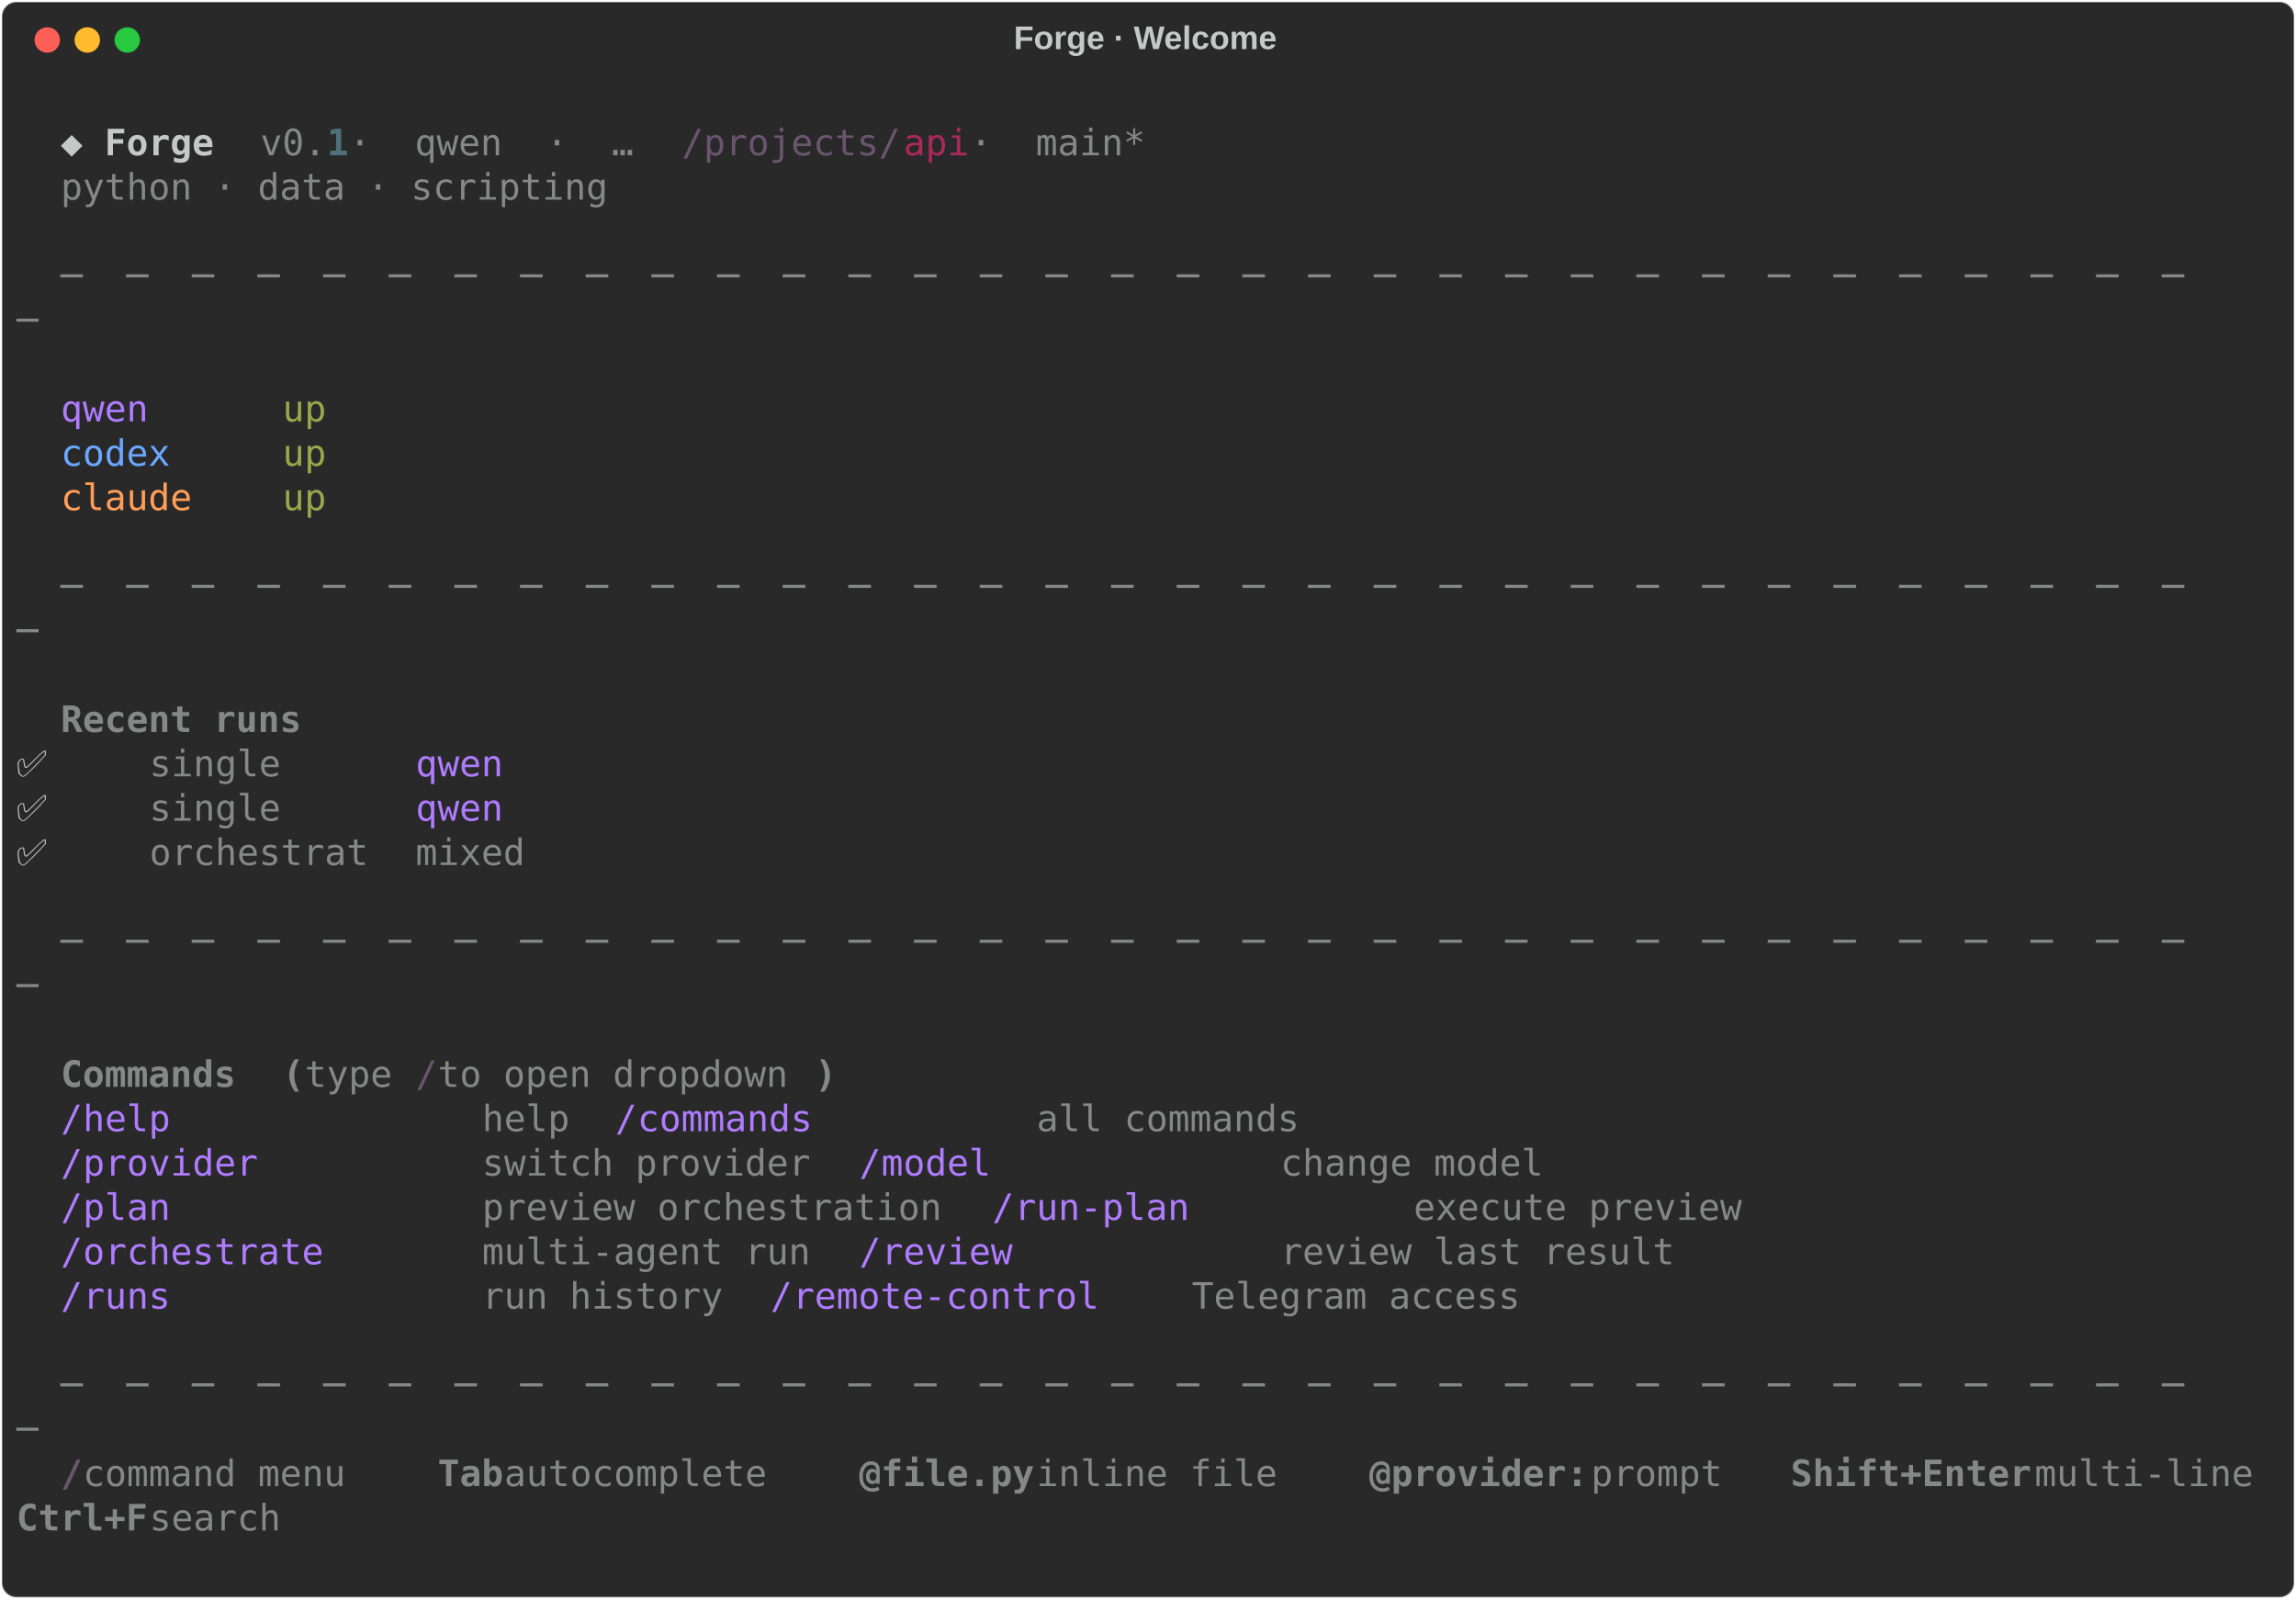
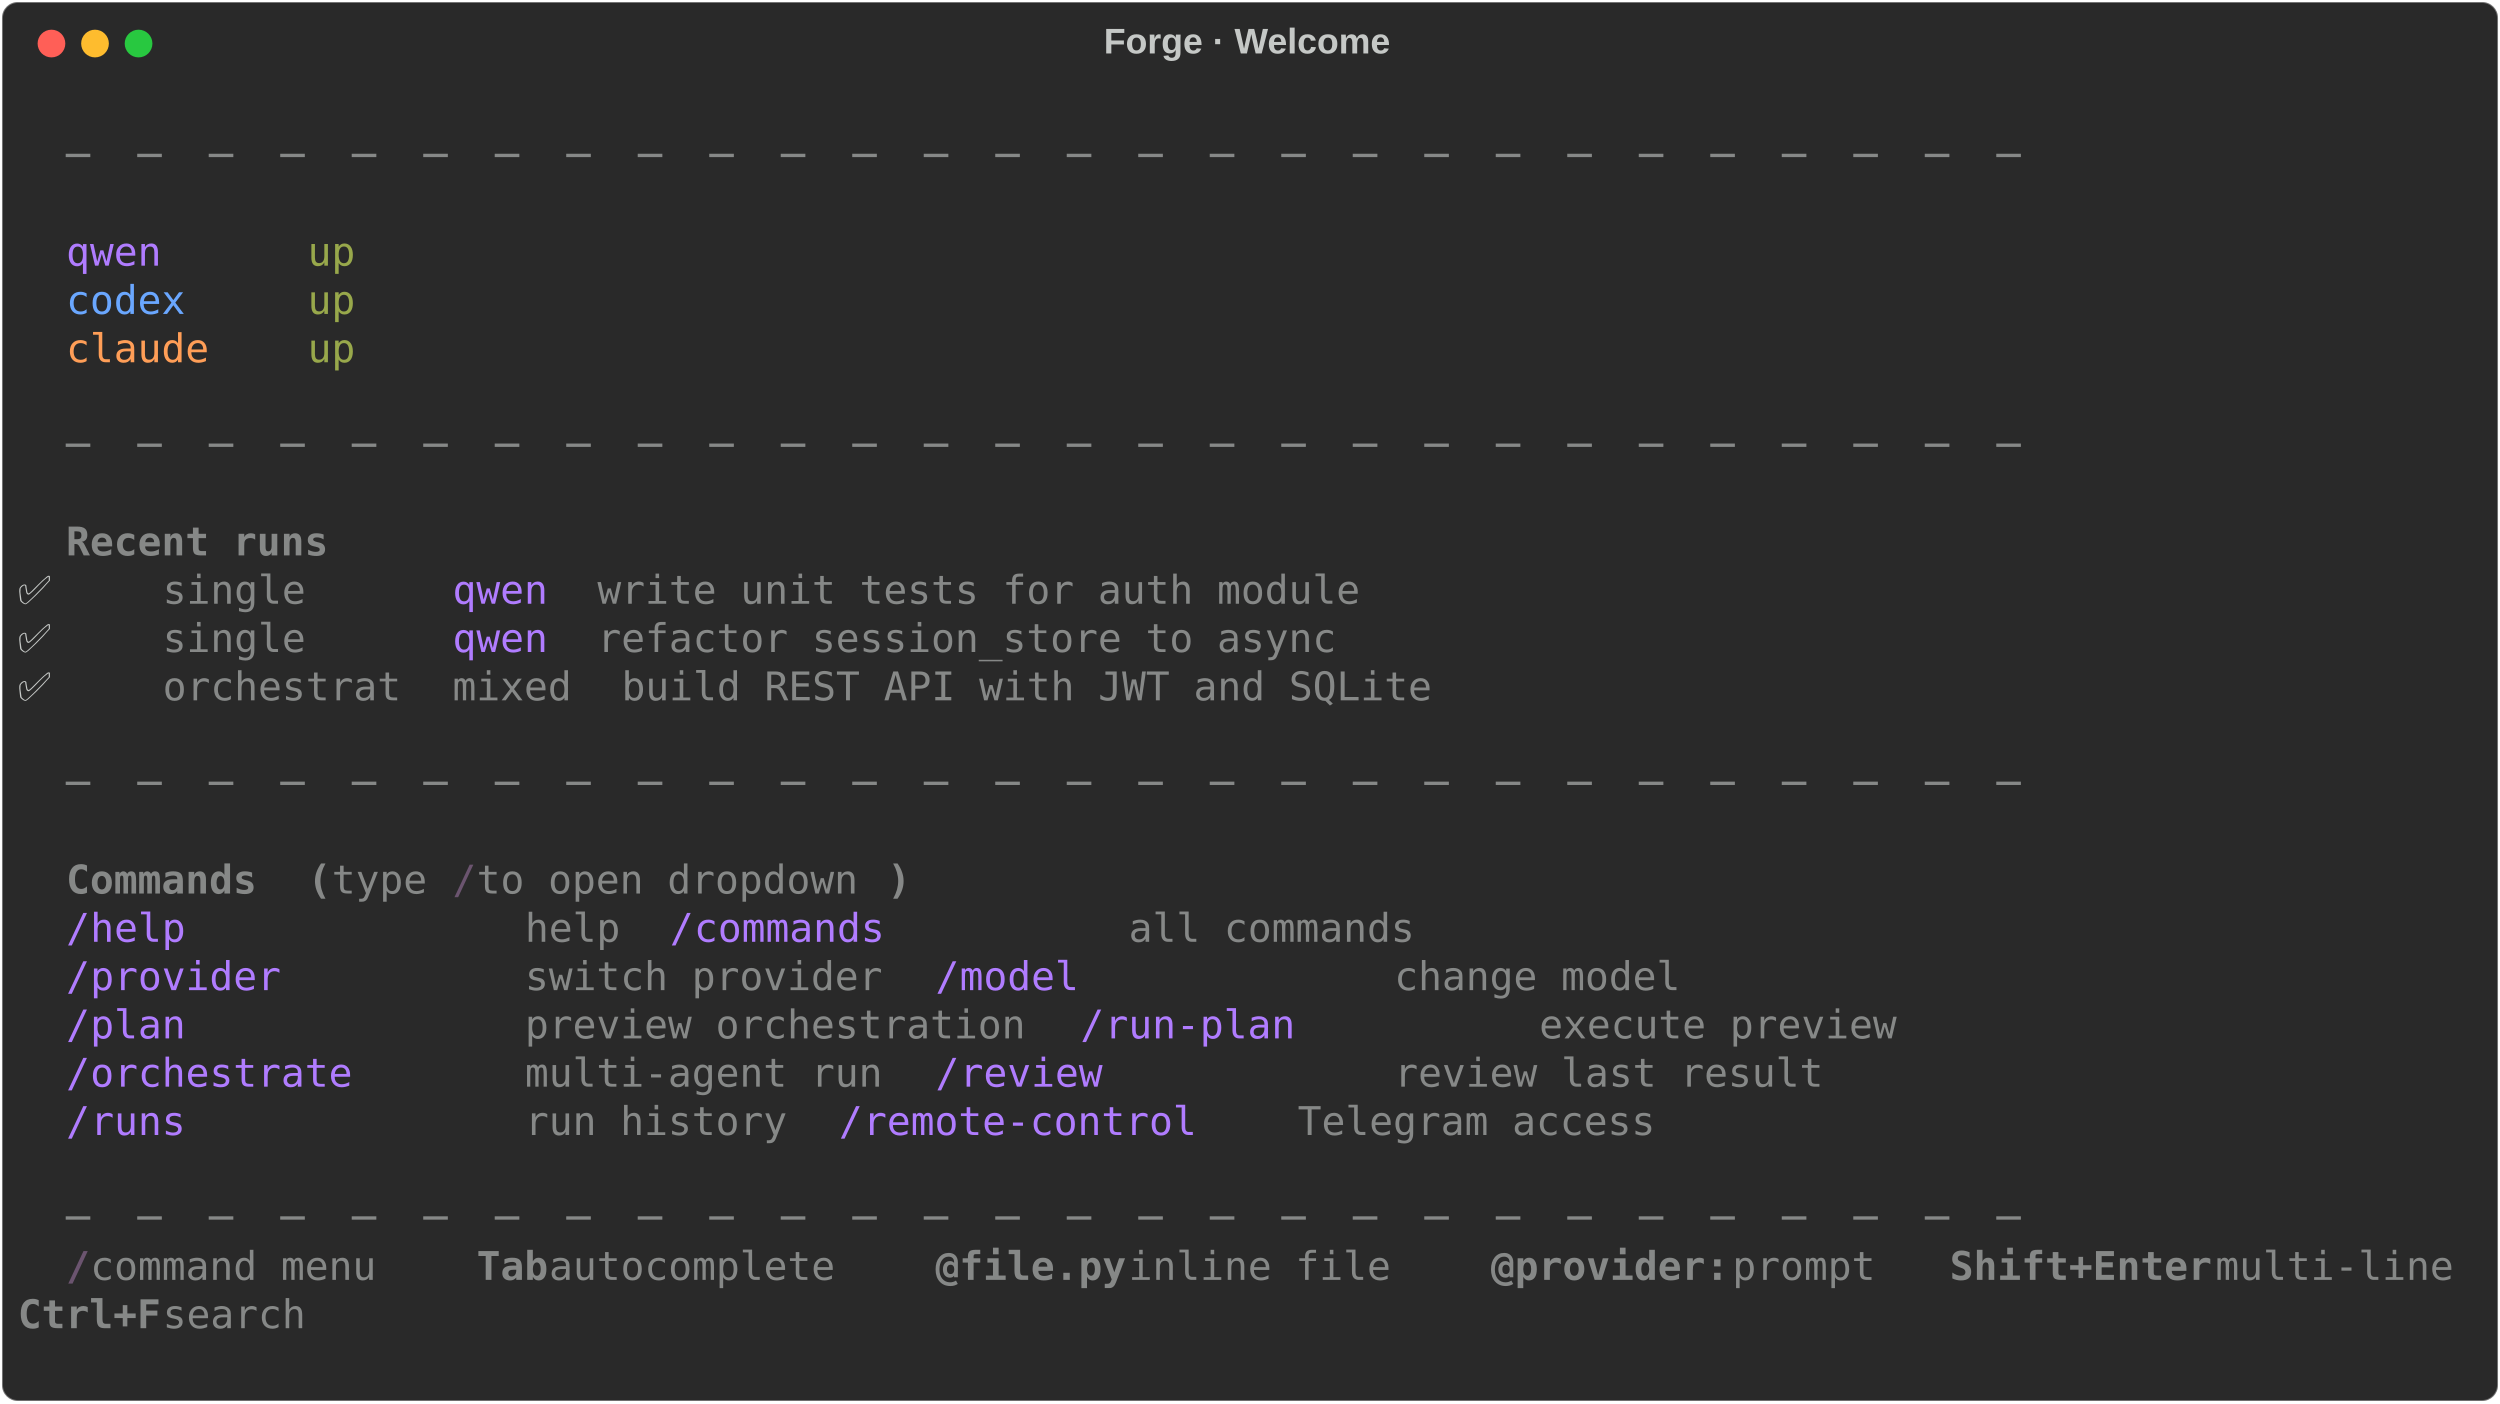
- <svg xmlns="http://www.w3.org/2000/svg" class="rich-terminal" viewBox="0 0 1263 879.6">
+ <svg xmlns="http://www.w3.org/2000/svg" class="rich-terminal" viewBox="0 0 1263 708.8">
  <style>

    @font-face {
        font-family: "Fira Code";
        src: local("FiraCode-Regular"),
                url("https://cdnjs.cloudflare.com/ajax/libs/firacode/6.2.0/woff2/FiraCode-Regular.woff2") format("woff2"),
                url("https://cdnjs.cloudflare.com/ajax/libs/firacode/6.2.0/woff/FiraCode-Regular.woff") format("woff");
        font-style: normal;
        font-weight: 400;
    }
    @font-face {
        font-family: "Fira Code";
        src: local("FiraCode-Bold"),
                url("https://cdnjs.cloudflare.com/ajax/libs/firacode/6.2.0/woff2/FiraCode-Bold.woff2") format("woff2"),
                url("https://cdnjs.cloudflare.com/ajax/libs/firacode/6.2.0/woff/FiraCode-Bold.woff") format("woff");
        font-style: bold;
        font-weight: 700;
    }

-     .terminal-2342265531-matrix {
+     .terminal-4102631006-matrix {
        font-family: Fira Code, monospace;
        font-size: 20px;
        line-height: 24.4px;
        font-variant-east-asian: full-width;
    }

-     .terminal-2342265531-title {
+     .terminal-4102631006-title {
        font-size: 18px;
        font-weight: bold;
        font-family: arial;
    }

-     .terminal-2342265531-r1 { fill: #c5c8c6 }
- .terminal-2342265531-r2 { fill: #c5c8c6;font-weight: bold }
- .terminal-2342265531-r3 { fill: #868887 }
- .terminal-2342265531-r4 { fill: #4e707b;font-weight: bold }
- .terminal-2342265531-r5 { fill: #6b546f }
- .terminal-2342265531-r6 { fill: #a92a59 }
- .terminal-2342265531-r7 { fill: #b07cff }
- .terminal-2342265531-r8 { fill: #98a84b }
- .terminal-2342265531-r9 { fill: #6aa7ff }
- .terminal-2342265531-r10 { fill: #ff9e57 }
- .terminal-2342265531-r11 { fill: #868887;font-weight: bold }
- .terminal-2342265531-r12 { fill: #6b546f;font-weight: bold }
+     .terminal-4102631006-r1 { fill: #c5c8c6 }
+ .terminal-4102631006-r2 { fill: #868887 }
+ .terminal-4102631006-r3 { fill: #b07cff }
+ .terminal-4102631006-r4 { fill: #98a84b }
+ .terminal-4102631006-r5 { fill: #6aa7ff }
+ .terminal-4102631006-r6 { fill: #ff9e57 }
+ .terminal-4102631006-r7 { fill: #868887;font-weight: bold }
+ .terminal-4102631006-r8 { fill: #6b546f }
+ .terminal-4102631006-r9 { fill: #6b546f;font-weight: bold }
    </style>
  <defs>
-     <clipPath id="terminal-2342265531-clip-terminal">
-       <rect x="0" y="0" width="1243.4" height="828.6" />
-     </clipPath>
-     <clipPath id="terminal-2342265531-line-0">
+     <clipPath id="terminal-4102631006-clip-terminal">
+       <rect x="0" y="0" width="1243.4" height="657.8" />
+     </clipPath>
+     <clipPath id="terminal-4102631006-line-0">
      <rect x="0" y="1.5" width="1244.4" height="24.65" />
    </clipPath>
-     <clipPath id="terminal-2342265531-line-1">
+     <clipPath id="terminal-4102631006-line-1">
      <rect x="0" y="25.9" width="1244.4" height="24.65" />
    </clipPath>
-     <clipPath id="terminal-2342265531-line-2">
+     <clipPath id="terminal-4102631006-line-2">
      <rect x="0" y="50.3" width="1244.4" height="24.65" />
    </clipPath>
-     <clipPath id="terminal-2342265531-line-3">
+     <clipPath id="terminal-4102631006-line-3">
      <rect x="0" y="74.7" width="1244.4" height="24.65" />
    </clipPath>
-     <clipPath id="terminal-2342265531-line-4">
+     <clipPath id="terminal-4102631006-line-4">
      <rect x="0" y="99.1" width="1244.4" height="24.65" />
    </clipPath>
-     <clipPath id="terminal-2342265531-line-5">
+     <clipPath id="terminal-4102631006-line-5">
      <rect x="0" y="123.5" width="1244.4" height="24.65" />
    </clipPath>
-     <clipPath id="terminal-2342265531-line-6">
+     <clipPath id="terminal-4102631006-line-6">
      <rect x="0" y="147.9" width="1244.4" height="24.65" />
    </clipPath>
-     <clipPath id="terminal-2342265531-line-7">
+     <clipPath id="terminal-4102631006-line-7">
      <rect x="0" y="172.3" width="1244.4" height="24.65" />
    </clipPath>
-     <clipPath id="terminal-2342265531-line-8">
+     <clipPath id="terminal-4102631006-line-8">
      <rect x="0" y="196.7" width="1244.4" height="24.65" />
    </clipPath>
-     <clipPath id="terminal-2342265531-line-9">
+     <clipPath id="terminal-4102631006-line-9">
      <rect x="0" y="221.1" width="1244.4" height="24.65" />
    </clipPath>
-     <clipPath id="terminal-2342265531-line-10">
+     <clipPath id="terminal-4102631006-line-10">
      <rect x="0" y="245.5" width="1244.4" height="24.65" />
    </clipPath>
-     <clipPath id="terminal-2342265531-line-11">
+     <clipPath id="terminal-4102631006-line-11">
      <rect x="0" y="269.9" width="1244.4" height="24.65" />
    </clipPath>
-     <clipPath id="terminal-2342265531-line-12">
+     <clipPath id="terminal-4102631006-line-12">
      <rect x="0" y="294.3" width="1244.4" height="24.65" />
    </clipPath>
-     <clipPath id="terminal-2342265531-line-13">
+     <clipPath id="terminal-4102631006-line-13">
      <rect x="0" y="318.7" width="1244.4" height="24.65" />
    </clipPath>
-     <clipPath id="terminal-2342265531-line-14">
+     <clipPath id="terminal-4102631006-line-14">
      <rect x="0" y="343.1" width="1244.4" height="24.65" />
    </clipPath>
-     <clipPath id="terminal-2342265531-line-15">
+     <clipPath id="terminal-4102631006-line-15">
      <rect x="0" y="367.5" width="1244.4" height="24.65" />
    </clipPath>
-     <clipPath id="terminal-2342265531-line-16">
+     <clipPath id="terminal-4102631006-line-16">
      <rect x="0" y="391.9" width="1244.4" height="24.65" />
    </clipPath>
-     <clipPath id="terminal-2342265531-line-17">
+     <clipPath id="terminal-4102631006-line-17">
      <rect x="0" y="416.3" width="1244.4" height="24.65" />
    </clipPath>
-     <clipPath id="terminal-2342265531-line-18">
+     <clipPath id="terminal-4102631006-line-18">
      <rect x="0" y="440.7" width="1244.4" height="24.65" />
    </clipPath>
-     <clipPath id="terminal-2342265531-line-19">
+     <clipPath id="terminal-4102631006-line-19">
      <rect x="0" y="465.1" width="1244.4" height="24.65" />
    </clipPath>
-     <clipPath id="terminal-2342265531-line-20">
+     <clipPath id="terminal-4102631006-line-20">
      <rect x="0" y="489.5" width="1244.4" height="24.65" />
    </clipPath>
-     <clipPath id="terminal-2342265531-line-21">
+     <clipPath id="terminal-4102631006-line-21">
      <rect x="0" y="513.9" width="1244.4" height="24.65" />
    </clipPath>
-     <clipPath id="terminal-2342265531-line-22">
+     <clipPath id="terminal-4102631006-line-22">
      <rect x="0" y="538.3" width="1244.4" height="24.65" />
    </clipPath>
-     <clipPath id="terminal-2342265531-line-23">
+     <clipPath id="terminal-4102631006-line-23">
      <rect x="0" y="562.7" width="1244.4" height="24.65" />
    </clipPath>
-     <clipPath id="terminal-2342265531-line-24">
+     <clipPath id="terminal-4102631006-line-24">
      <rect x="0" y="587.1" width="1244.4" height="24.65" />
    </clipPath>
-     <clipPath id="terminal-2342265531-line-25">
+     <clipPath id="terminal-4102631006-line-25">
      <rect x="0" y="611.5" width="1244.4" height="24.65" />
    </clipPath>
-     <clipPath id="terminal-2342265531-line-26">
-       <rect x="0" y="635.9" width="1244.4" height="24.65" />
-     </clipPath>
-     <clipPath id="terminal-2342265531-line-27">
-       <rect x="0" y="660.3" width="1244.4" height="24.65" />
-     </clipPath>
-     <clipPath id="terminal-2342265531-line-28">
-       <rect x="0" y="684.7" width="1244.4" height="24.65" />
-     </clipPath>
-     <clipPath id="terminal-2342265531-line-29">
-       <rect x="0" y="709.1" width="1244.4" height="24.65" />
-     </clipPath>
-     <clipPath id="terminal-2342265531-line-30">
-       <rect x="0" y="733.5" width="1244.4" height="24.65" />
-     </clipPath>
-     <clipPath id="terminal-2342265531-line-31">
-       <rect x="0" y="757.9" width="1244.4" height="24.65" />
-     </clipPath>
-     <clipPath id="terminal-2342265531-line-32">
-       <rect x="0" y="782.3" width="1244.4" height="24.65" />
-     </clipPath>
  </defs>
-   <rect fill="#292929" stroke="rgba(255,255,255,0.35)" stroke-width="1" x="1" y="1" width="1261" height="877.6" rx="8" />
-   <text class="terminal-2342265531-title" fill="#c5c8c6" text-anchor="middle" x="630" y="27">Forge · Welcome</text>
+   <rect fill="#292929" stroke="rgba(255,255,255,0.35)" stroke-width="1" x="1" y="1" width="1261" height="706.8" rx="8" />
+   <text class="terminal-4102631006-title" fill="#c5c8c6" text-anchor="middle" x="630" y="27">Forge · Welcome</text>
  <g transform="translate(26,22)">
    <circle cx="0" cy="0" r="7" fill="#ff5f57" />
    <circle cx="22" cy="0" r="7" fill="#febc2e" />
    <circle cx="44" cy="0" r="7" fill="#28c840" />
  </g>
-   <g transform="translate(9, 41)" clip-path="url(#terminal-2342265531-clip-terminal)">
-     <g class="terminal-2342265531-matrix">
-       <text class="terminal-2342265531-r1" x="1244.4" y="20" textLength="12.2" clip-path="url(#terminal-2342265531-line-0)">
- </text>
-       <text class="terminal-2342265531-r2" x="24.4" y="44.4" textLength="85.4" clip-path="url(#terminal-2342265531-line-1)">◆ Forge</text>
-       <text class="terminal-2342265531-r3" x="134.2" y="44.4" textLength="36.6" clip-path="url(#terminal-2342265531-line-1)">v0.</text>
-       <text class="terminal-2342265531-r4" x="170.8" y="44.4" textLength="12.2" clip-path="url(#terminal-2342265531-line-1)">1</text>
-       <text class="terminal-2342265531-r3" x="183" y="44.4" textLength="183" clip-path="url(#terminal-2342265531-line-1)">  ·  qwen  ·  …</text>
-       <text class="terminal-2342265531-r5" x="366" y="44.4" textLength="122" clip-path="url(#terminal-2342265531-line-1)">/projects/</text>
-       <text class="terminal-2342265531-r6" x="488" y="44.4" textLength="36.6" clip-path="url(#terminal-2342265531-line-1)">api</text>
-       <text class="terminal-2342265531-r3" x="524.6" y="44.4" textLength="122" clip-path="url(#terminal-2342265531-line-1)">  ·  main*</text>
-       <text class="terminal-2342265531-r1" x="1244.4" y="44.4" textLength="12.2" clip-path="url(#terminal-2342265531-line-1)">
- </text>
-       <text class="terminal-2342265531-r3" x="24.4" y="68.8" textLength="305" clip-path="url(#terminal-2342265531-line-2)">python · data · scripting</text>
-       <text class="terminal-2342265531-r1" x="1244.4" y="68.8" textLength="12.2" clip-path="url(#terminal-2342265531-line-2)">
- </text>
-       <text class="terminal-2342265531-r1" x="1244.4" y="93.2" textLength="12.2" clip-path="url(#terminal-2342265531-line-3)">
- </text>
-       <text class="terminal-2342265531-r3" x="24.4" y="117.6" textLength="1220" clip-path="url(#terminal-2342265531-line-4)">  ─  ─  ─  ─  ─  ─  ─  ─  ─  ─  ─  ─  ─  ─  ─  ─  ─  ─  ─  ─  ─  ─  ─  ─  ─  ─  ─  ─  ─  ─  ─  ─  ─ </text>
-       <text class="terminal-2342265531-r1" x="1244.4" y="117.6" textLength="12.2" clip-path="url(#terminal-2342265531-line-4)">
- </text>
-       <text class="terminal-2342265531-r3" x="0" y="142" textLength="36.6" clip-path="url(#terminal-2342265531-line-5)">─  </text>
-       <text class="terminal-2342265531-r1" x="1244.4" y="142" textLength="12.2" clip-path="url(#terminal-2342265531-line-5)">
- </text>
-       <text class="terminal-2342265531-r1" x="1244.4" y="166.4" textLength="12.2" clip-path="url(#terminal-2342265531-line-6)">
- </text>
-       <text class="terminal-2342265531-r7" x="24.4" y="190.8" textLength="97.6" clip-path="url(#terminal-2342265531-line-7)">qwen    </text>
-       <text class="terminal-2342265531-r8" x="146.4" y="190.8" textLength="24.4" clip-path="url(#terminal-2342265531-line-7)">up</text>
-       <text class="terminal-2342265531-r1" x="1244.4" y="190.8" textLength="12.2" clip-path="url(#terminal-2342265531-line-7)">
- </text>
-       <text class="terminal-2342265531-r9" x="24.4" y="215.2" textLength="97.6" clip-path="url(#terminal-2342265531-line-8)">codex   </text>
-       <text class="terminal-2342265531-r8" x="146.4" y="215.2" textLength="24.4" clip-path="url(#terminal-2342265531-line-8)">up</text>
-       <text class="terminal-2342265531-r1" x="1244.4" y="215.2" textLength="12.2" clip-path="url(#terminal-2342265531-line-8)">
- </text>
-       <text class="terminal-2342265531-r10" x="24.4" y="239.6" textLength="97.6" clip-path="url(#terminal-2342265531-line-9)">claude  </text>
-       <text class="terminal-2342265531-r8" x="146.4" y="239.6" textLength="24.4" clip-path="url(#terminal-2342265531-line-9)">up</text>
-       <text class="terminal-2342265531-r1" x="1244.4" y="239.6" textLength="12.2" clip-path="url(#terminal-2342265531-line-9)">
- </text>
-       <text class="terminal-2342265531-r1" x="1244.4" y="264" textLength="12.2" clip-path="url(#terminal-2342265531-line-10)">
- </text>
-       <text class="terminal-2342265531-r3" x="24.4" y="288.4" textLength="1220" clip-path="url(#terminal-2342265531-line-11)">  ─  ─  ─  ─  ─  ─  ─  ─  ─  ─  ─  ─  ─  ─  ─  ─  ─  ─  ─  ─  ─  ─  ─  ─  ─  ─  ─  ─  ─  ─  ─  ─  ─ </text>
-       <text class="terminal-2342265531-r1" x="1244.4" y="288.4" textLength="12.2" clip-path="url(#terminal-2342265531-line-11)">
- </text>
-       <text class="terminal-2342265531-r3" x="0" y="312.8" textLength="36.6" clip-path="url(#terminal-2342265531-line-12)">─  </text>
-       <text class="terminal-2342265531-r1" x="1244.4" y="312.8" textLength="12.2" clip-path="url(#terminal-2342265531-line-12)">
- </text>
-       <text class="terminal-2342265531-r1" x="1244.4" y="337.2" textLength="12.2" clip-path="url(#terminal-2342265531-line-13)">
- </text>
-       <text class="terminal-2342265531-r11" x="24.4" y="361.6" textLength="134.2" clip-path="url(#terminal-2342265531-line-14)">Recent runs</text>
-       <text class="terminal-2342265531-r1" x="1244.4" y="361.6" textLength="12.2" clip-path="url(#terminal-2342265531-line-14)">
- </text>
-       <text class="terminal-2342265531-r1" x="0" y="386" textLength="61" clip-path="url(#terminal-2342265531-line-15)">  ✅  </text>
-       <text class="terminal-2342265531-r3" x="73.2" y="386" textLength="122" clip-path="url(#terminal-2342265531-line-15)">single    </text>
-       <text class="terminal-2342265531-r7" x="219.6" y="386" textLength="48.8" clip-path="url(#terminal-2342265531-line-15)">qwen</text>
-       <text class="terminal-2342265531-r1" x="1244.4" y="386" textLength="12.2" clip-path="url(#terminal-2342265531-line-15)">
- </text>
-       <text class="terminal-2342265531-r1" x="0" y="410.4" textLength="61" clip-path="url(#terminal-2342265531-line-16)">  ✅  </text>
-       <text class="terminal-2342265531-r3" x="73.2" y="410.4" textLength="122" clip-path="url(#terminal-2342265531-line-16)">single    </text>
-       <text class="terminal-2342265531-r7" x="219.6" y="410.4" textLength="48.8" clip-path="url(#terminal-2342265531-line-16)">qwen</text>
-       <text class="terminal-2342265531-r1" x="1244.4" y="410.4" textLength="12.2" clip-path="url(#terminal-2342265531-line-16)">
- </text>
-       <text class="terminal-2342265531-r1" x="0" y="434.8" textLength="61" clip-path="url(#terminal-2342265531-line-17)">  ✅  </text>
-       <text class="terminal-2342265531-r3" x="73.2" y="434.8" textLength="122" clip-path="url(#terminal-2342265531-line-17)">orchestrat</text>
-       <text class="terminal-2342265531-r3" x="219.6" y="434.8" textLength="61" clip-path="url(#terminal-2342265531-line-17)">mixed</text>
-       <text class="terminal-2342265531-r1" x="1244.4" y="434.8" textLength="12.2" clip-path="url(#terminal-2342265531-line-17)">
- </text>
-       <text class="terminal-2342265531-r1" x="1244.4" y="459.2" textLength="12.2" clip-path="url(#terminal-2342265531-line-18)">
- </text>
-       <text class="terminal-2342265531-r3" x="24.4" y="483.6" textLength="1220" clip-path="url(#terminal-2342265531-line-19)">  ─  ─  ─  ─  ─  ─  ─  ─  ─  ─  ─  ─  ─  ─  ─  ─  ─  ─  ─  ─  ─  ─  ─  ─  ─  ─  ─  ─  ─  ─  ─  ─  ─ </text>
-       <text class="terminal-2342265531-r1" x="1244.4" y="483.6" textLength="12.2" clip-path="url(#terminal-2342265531-line-19)">
- </text>
-       <text class="terminal-2342265531-r3" x="0" y="508" textLength="36.6" clip-path="url(#terminal-2342265531-line-20)">─  </text>
-       <text class="terminal-2342265531-r1" x="1244.4" y="508" textLength="12.2" clip-path="url(#terminal-2342265531-line-20)">
- </text>
-       <text class="terminal-2342265531-r1" x="1244.4" y="532.4" textLength="12.2" clip-path="url(#terminal-2342265531-line-21)">
- </text>
-       <text class="terminal-2342265531-r11" x="24.4" y="556.8" textLength="97.6" clip-path="url(#terminal-2342265531-line-22)">Commands</text>
-       <text class="terminal-2342265531-r11" x="146.4" y="556.8" textLength="12.2" clip-path="url(#terminal-2342265531-line-22)">(</text>
-       <text class="terminal-2342265531-r3" x="158.6" y="556.8" textLength="61" clip-path="url(#terminal-2342265531-line-22)">type </text>
-       <text class="terminal-2342265531-r5" x="219.6" y="556.8" textLength="12.2" clip-path="url(#terminal-2342265531-line-22)">/</text>
-       <text class="terminal-2342265531-r3" x="231.8" y="556.8" textLength="207.4" clip-path="url(#terminal-2342265531-line-22)"> to open dropdown</text>
-       <text class="terminal-2342265531-r11" x="439.2" y="556.8" textLength="12.2" clip-path="url(#terminal-2342265531-line-22)">)</text>
-       <text class="terminal-2342265531-r1" x="1244.4" y="556.8" textLength="12.2" clip-path="url(#terminal-2342265531-line-22)">
- </text>
-       <text class="terminal-2342265531-r7" x="24.4" y="581.2" textLength="12.2" clip-path="url(#terminal-2342265531-line-23)">/</text>
-       <text class="terminal-2342265531-r7" x="36.6" y="581.2" textLength="48.8" clip-path="url(#terminal-2342265531-line-23)">help</text>
-       <text class="terminal-2342265531-r3" x="256.2" y="581.2" textLength="48.8" clip-path="url(#terminal-2342265531-line-23)">help</text>
-       <text class="terminal-2342265531-r7" x="329.4" y="581.2" textLength="12.2" clip-path="url(#terminal-2342265531-line-23)">/</text>
-       <text class="terminal-2342265531-r7" x="341.6" y="581.2" textLength="97.6" clip-path="url(#terminal-2342265531-line-23)">commands</text>
-       <text class="terminal-2342265531-r3" x="561.2" y="581.2" textLength="146.4" clip-path="url(#terminal-2342265531-line-23)">all commands</text>
-       <text class="terminal-2342265531-r1" x="1244.4" y="581.2" textLength="12.2" clip-path="url(#terminal-2342265531-line-23)">
- </text>
-       <text class="terminal-2342265531-r7" x="24.4" y="605.6" textLength="12.2" clip-path="url(#terminal-2342265531-line-24)">/</text>
-       <text class="terminal-2342265531-r7" x="36.6" y="605.6" textLength="97.6" clip-path="url(#terminal-2342265531-line-24)">provider</text>
-       <text class="terminal-2342265531-r3" x="256.2" y="605.6" textLength="183" clip-path="url(#terminal-2342265531-line-24)">switch provider</text>
-       <text class="terminal-2342265531-r7" x="463.6" y="605.6" textLength="12.2" clip-path="url(#terminal-2342265531-line-24)">/</text>
-       <text class="terminal-2342265531-r7" x="475.8" y="605.6" textLength="61" clip-path="url(#terminal-2342265531-line-24)">model</text>
-       <text class="terminal-2342265531-r3" x="695.4" y="605.6" textLength="146.4" clip-path="url(#terminal-2342265531-line-24)">change model</text>
-       <text class="terminal-2342265531-r1" x="1244.4" y="605.6" textLength="12.2" clip-path="url(#terminal-2342265531-line-24)">
- </text>
-       <text class="terminal-2342265531-r7" x="24.4" y="630" textLength="12.2" clip-path="url(#terminal-2342265531-line-25)">/</text>
-       <text class="terminal-2342265531-r7" x="36.6" y="630" textLength="48.8" clip-path="url(#terminal-2342265531-line-25)">plan</text>
-       <text class="terminal-2342265531-r3" x="256.2" y="630" textLength="256.2" clip-path="url(#terminal-2342265531-line-25)">preview orchestration</text>
-       <text class="terminal-2342265531-r7" x="536.8" y="630" textLength="12.2" clip-path="url(#terminal-2342265531-line-25)">/</text>
-       <text class="terminal-2342265531-r7" x="549" y="630" textLength="97.6" clip-path="url(#terminal-2342265531-line-25)">run-plan</text>
-       <text class="terminal-2342265531-r3" x="768.6" y="630" textLength="183" clip-path="url(#terminal-2342265531-line-25)">execute preview</text>
-       <text class="terminal-2342265531-r1" x="1244.4" y="630" textLength="12.2" clip-path="url(#terminal-2342265531-line-25)">
- </text>
-       <text class="terminal-2342265531-r7" x="24.4" y="654.4" textLength="12.2" clip-path="url(#terminal-2342265531-line-26)">/</text>
-       <text class="terminal-2342265531-r7" x="36.6" y="654.4" textLength="134.2" clip-path="url(#terminal-2342265531-line-26)">orchestrate</text>
-       <text class="terminal-2342265531-r3" x="256.2" y="654.4" textLength="183" clip-path="url(#terminal-2342265531-line-26)">multi-agent run</text>
-       <text class="terminal-2342265531-r7" x="463.6" y="654.4" textLength="12.2" clip-path="url(#terminal-2342265531-line-26)">/</text>
-       <text class="terminal-2342265531-r7" x="475.8" y="654.4" textLength="73.2" clip-path="url(#terminal-2342265531-line-26)">review</text>
-       <text class="terminal-2342265531-r3" x="695.4" y="654.4" textLength="219.6" clip-path="url(#terminal-2342265531-line-26)">review last result</text>
-       <text class="terminal-2342265531-r1" x="1244.4" y="654.4" textLength="12.2" clip-path="url(#terminal-2342265531-line-26)">
- </text>
-       <text class="terminal-2342265531-r7" x="24.4" y="678.8" textLength="12.2" clip-path="url(#terminal-2342265531-line-27)">/</text>
-       <text class="terminal-2342265531-r7" x="36.6" y="678.8" textLength="48.8" clip-path="url(#terminal-2342265531-line-27)">runs</text>
-       <text class="terminal-2342265531-r3" x="256.2" y="678.8" textLength="134.2" clip-path="url(#terminal-2342265531-line-27)">run history</text>
-       <text class="terminal-2342265531-r7" x="414.8" y="678.8" textLength="12.2" clip-path="url(#terminal-2342265531-line-27)">/</text>
-       <text class="terminal-2342265531-r7" x="427" y="678.8" textLength="170.8" clip-path="url(#terminal-2342265531-line-27)">remote-control</text>
-       <text class="terminal-2342265531-r3" x="646.6" y="678.8" textLength="183" clip-path="url(#terminal-2342265531-line-27)">Telegram access</text>
-       <text class="terminal-2342265531-r1" x="1244.4" y="678.8" textLength="12.2" clip-path="url(#terminal-2342265531-line-27)">
- </text>
-       <text class="terminal-2342265531-r1" x="1244.4" y="703.2" textLength="12.2" clip-path="url(#terminal-2342265531-line-28)">
- </text>
-       <text class="terminal-2342265531-r3" x="24.4" y="727.6" textLength="1220" clip-path="url(#terminal-2342265531-line-29)">  ─  ─  ─  ─  ─  ─  ─  ─  ─  ─  ─  ─  ─  ─  ─  ─  ─  ─  ─  ─  ─  ─  ─  ─  ─  ─  ─  ─  ─  ─  ─  ─  ─ </text>
-       <text class="terminal-2342265531-r1" x="1244.4" y="727.6" textLength="12.2" clip-path="url(#terminal-2342265531-line-29)">
- </text>
-       <text class="terminal-2342265531-r3" x="0" y="752" textLength="36.6" clip-path="url(#terminal-2342265531-line-30)">─  </text>
-       <text class="terminal-2342265531-r1" x="1244.4" y="752" textLength="12.2" clip-path="url(#terminal-2342265531-line-30)">
- </text>
-       <text class="terminal-2342265531-r12" x="24.4" y="776.4" textLength="12.2" clip-path="url(#terminal-2342265531-line-31)">/</text>
-       <text class="terminal-2342265531-r3" x="36.6" y="776.4" textLength="195.2" clip-path="url(#terminal-2342265531-line-31)"> command menu   </text>
-       <text class="terminal-2342265531-r11" x="231.8" y="776.4" textLength="36.6" clip-path="url(#terminal-2342265531-line-31)">Tab</text>
-       <text class="terminal-2342265531-r3" x="268.4" y="776.4" textLength="195.2" clip-path="url(#terminal-2342265531-line-31)"> autocomplete   </text>
-       <text class="terminal-2342265531-r11" x="463.6" y="776.4" textLength="97.6" clip-path="url(#terminal-2342265531-line-31)">@file.py</text>
-       <text class="terminal-2342265531-r3" x="561.2" y="776.4" textLength="183" clip-path="url(#terminal-2342265531-line-31)"> inline file   </text>
-       <text class="terminal-2342265531-r11" x="744.2" y="776.4" textLength="122" clip-path="url(#terminal-2342265531-line-31)">@provider:</text>
-       <text class="terminal-2342265531-r3" x="866.2" y="776.4" textLength="109.8" clip-path="url(#terminal-2342265531-line-31)">prompt   </text>
-       <text class="terminal-2342265531-r11" x="976" y="776.4" textLength="134.2" clip-path="url(#terminal-2342265531-line-31)">Shift+Enter</text>
-       <text class="terminal-2342265531-r3" x="1110.2" y="776.4" textLength="134.2" clip-path="url(#terminal-2342265531-line-31)"> multi-line</text>
-       <text class="terminal-2342265531-r1" x="1244.4" y="776.4" textLength="12.2" clip-path="url(#terminal-2342265531-line-31)">
- </text>
-       <text class="terminal-2342265531-r11" x="0" y="800.8" textLength="73.2" clip-path="url(#terminal-2342265531-line-32)">Ctrl+F</text>
-       <text class="terminal-2342265531-r3" x="73.2" y="800.8" textLength="85.4" clip-path="url(#terminal-2342265531-line-32)"> search</text>
-       <text class="terminal-2342265531-r1" x="1244.4" y="800.8" textLength="12.2" clip-path="url(#terminal-2342265531-line-32)">
- </text>
-       <text class="terminal-2342265531-r1" x="1244.4" y="825.2" textLength="12.2" clip-path="url(#terminal-2342265531-line-33)">
+   <g transform="translate(9, 41)" clip-path="url(#terminal-4102631006-clip-terminal)">
+     <g class="terminal-4102631006-matrix">
+       <text class="terminal-4102631006-r1" x="1244.4" y="20" textLength="12.2" clip-path="url(#terminal-4102631006-line-0)">
+ </text>
+       <text class="terminal-4102631006-r2" x="24.4" y="44.4" textLength="1049.2" clip-path="url(#terminal-4102631006-line-1)">  ─  ─  ─  ─  ─  ─  ─  ─  ─  ─  ─  ─  ─  ─  ─  ─  ─  ─  ─  ─  ─  ─  ─  ─  ─  ─  ─  ─  </text>
+       <text class="terminal-4102631006-r1" x="1244.4" y="44.4" textLength="12.2" clip-path="url(#terminal-4102631006-line-1)">
+ </text>
+       <text class="terminal-4102631006-r1" x="1244.4" y="68.8" textLength="12.2" clip-path="url(#terminal-4102631006-line-2)">
+ </text>
+       <text class="terminal-4102631006-r3" x="24.4" y="93.2" textLength="97.6" clip-path="url(#terminal-4102631006-line-3)">qwen    </text>
+       <text class="terminal-4102631006-r4" x="146.4" y="93.2" textLength="24.4" clip-path="url(#terminal-4102631006-line-3)">up</text>
+       <text class="terminal-4102631006-r1" x="1244.4" y="93.2" textLength="12.2" clip-path="url(#terminal-4102631006-line-3)">
+ </text>
+       <text class="terminal-4102631006-r5" x="24.4" y="117.6" textLength="97.6" clip-path="url(#terminal-4102631006-line-4)">codex   </text>
+       <text class="terminal-4102631006-r4" x="146.4" y="117.6" textLength="24.4" clip-path="url(#terminal-4102631006-line-4)">up</text>
+       <text class="terminal-4102631006-r1" x="1244.4" y="117.6" textLength="12.2" clip-path="url(#terminal-4102631006-line-4)">
+ </text>
+       <text class="terminal-4102631006-r6" x="24.4" y="142" textLength="97.6" clip-path="url(#terminal-4102631006-line-5)">claude  </text>
+       <text class="terminal-4102631006-r4" x="146.4" y="142" textLength="24.4" clip-path="url(#terminal-4102631006-line-5)">up</text>
+       <text class="terminal-4102631006-r1" x="1244.4" y="142" textLength="12.2" clip-path="url(#terminal-4102631006-line-5)">
+ </text>
+       <text class="terminal-4102631006-r1" x="1244.4" y="166.4" textLength="12.2" clip-path="url(#terminal-4102631006-line-6)">
+ </text>
+       <text class="terminal-4102631006-r2" x="24.4" y="190.8" textLength="1049.2" clip-path="url(#terminal-4102631006-line-7)">  ─  ─  ─  ─  ─  ─  ─  ─  ─  ─  ─  ─  ─  ─  ─  ─  ─  ─  ─  ─  ─  ─  ─  ─  ─  ─  ─  ─  </text>
+       <text class="terminal-4102631006-r1" x="1244.4" y="190.8" textLength="12.2" clip-path="url(#terminal-4102631006-line-7)">
+ </text>
+       <text class="terminal-4102631006-r1" x="1244.4" y="215.2" textLength="12.2" clip-path="url(#terminal-4102631006-line-8)">
+ </text>
+       <text class="terminal-4102631006-r7" x="24.4" y="239.6" textLength="134.2" clip-path="url(#terminal-4102631006-line-9)">Recent runs</text>
+       <text class="terminal-4102631006-r1" x="1244.4" y="239.6" textLength="12.2" clip-path="url(#terminal-4102631006-line-9)">
+ </text>
+       <text class="terminal-4102631006-r1" x="0" y="264" textLength="61" clip-path="url(#terminal-4102631006-line-10)">  ✅  </text>
+       <text class="terminal-4102631006-r2" x="73.2" y="264" textLength="122" clip-path="url(#terminal-4102631006-line-10)">single    </text>
+       <text class="terminal-4102631006-r3" x="219.6" y="264" textLength="48.8" clip-path="url(#terminal-4102631006-line-10)">qwen</text>
+       <text class="terminal-4102631006-r2" x="292.8" y="264" textLength="390.4" clip-path="url(#terminal-4102631006-line-10)">write unit tests for auth module</text>
+       <text class="terminal-4102631006-r1" x="1244.4" y="264" textLength="12.2" clip-path="url(#terminal-4102631006-line-10)">
+ </text>
+       <text class="terminal-4102631006-r1" x="0" y="288.4" textLength="61" clip-path="url(#terminal-4102631006-line-11)">  ✅  </text>
+       <text class="terminal-4102631006-r2" x="73.2" y="288.4" textLength="122" clip-path="url(#terminal-4102631006-line-11)">single    </text>
+       <text class="terminal-4102631006-r3" x="219.6" y="288.4" textLength="48.8" clip-path="url(#terminal-4102631006-line-11)">qwen</text>
+       <text class="terminal-4102631006-r2" x="292.8" y="288.4" textLength="378.2" clip-path="url(#terminal-4102631006-line-11)">refactor session_store to async</text>
+       <text class="terminal-4102631006-r1" x="1244.4" y="288.4" textLength="12.2" clip-path="url(#terminal-4102631006-line-11)">
+ </text>
+       <text class="terminal-4102631006-r1" x="0" y="312.8" textLength="61" clip-path="url(#terminal-4102631006-line-12)">  ✅  </text>
+       <text class="terminal-4102631006-r2" x="73.2" y="312.8" textLength="122" clip-path="url(#terminal-4102631006-line-12)">orchestrat</text>
+       <text class="terminal-4102631006-r2" x="219.6" y="312.8" textLength="61" clip-path="url(#terminal-4102631006-line-12)">mixed</text>
+       <text class="terminal-4102631006-r2" x="305" y="312.8" textLength="414.8" clip-path="url(#terminal-4102631006-line-12)">build REST API with JWT and SQLite</text>
+       <text class="terminal-4102631006-r1" x="1244.4" y="312.8" textLength="12.2" clip-path="url(#terminal-4102631006-line-12)">
+ </text>
+       <text class="terminal-4102631006-r1" x="1244.4" y="337.2" textLength="12.2" clip-path="url(#terminal-4102631006-line-13)">
+ </text>
+       <text class="terminal-4102631006-r2" x="24.4" y="361.6" textLength="1049.2" clip-path="url(#terminal-4102631006-line-14)">  ─  ─  ─  ─  ─  ─  ─  ─  ─  ─  ─  ─  ─  ─  ─  ─  ─  ─  ─  ─  ─  ─  ─  ─  ─  ─  ─  ─  </text>
+       <text class="terminal-4102631006-r1" x="1244.4" y="361.6" textLength="12.2" clip-path="url(#terminal-4102631006-line-14)">
+ </text>
+       <text class="terminal-4102631006-r1" x="1244.4" y="386" textLength="12.2" clip-path="url(#terminal-4102631006-line-15)">
+ </text>
+       <text class="terminal-4102631006-r7" x="24.4" y="410.4" textLength="97.6" clip-path="url(#terminal-4102631006-line-16)">Commands</text>
+       <text class="terminal-4102631006-r7" x="146.4" y="410.4" textLength="12.2" clip-path="url(#terminal-4102631006-line-16)">(</text>
+       <text class="terminal-4102631006-r2" x="158.6" y="410.4" textLength="61" clip-path="url(#terminal-4102631006-line-16)">type </text>
+       <text class="terminal-4102631006-r8" x="219.6" y="410.4" textLength="12.2" clip-path="url(#terminal-4102631006-line-16)">/</text>
+       <text class="terminal-4102631006-r2" x="231.8" y="410.4" textLength="207.4" clip-path="url(#terminal-4102631006-line-16)"> to open dropdown</text>
+       <text class="terminal-4102631006-r7" x="439.2" y="410.4" textLength="12.2" clip-path="url(#terminal-4102631006-line-16)">)</text>
+       <text class="terminal-4102631006-r1" x="1244.4" y="410.4" textLength="12.2" clip-path="url(#terminal-4102631006-line-16)">
+ </text>
+       <text class="terminal-4102631006-r3" x="24.4" y="434.8" textLength="12.2" clip-path="url(#terminal-4102631006-line-17)">/</text>
+       <text class="terminal-4102631006-r3" x="36.6" y="434.8" textLength="48.8" clip-path="url(#terminal-4102631006-line-17)">help</text>
+       <text class="terminal-4102631006-r2" x="256.2" y="434.8" textLength="48.8" clip-path="url(#terminal-4102631006-line-17)">help</text>
+       <text class="terminal-4102631006-r3" x="329.4" y="434.8" textLength="12.2" clip-path="url(#terminal-4102631006-line-17)">/</text>
+       <text class="terminal-4102631006-r3" x="341.6" y="434.8" textLength="97.6" clip-path="url(#terminal-4102631006-line-17)">commands</text>
+       <text class="terminal-4102631006-r2" x="561.2" y="434.8" textLength="146.4" clip-path="url(#terminal-4102631006-line-17)">all commands</text>
+       <text class="terminal-4102631006-r1" x="1244.4" y="434.8" textLength="12.2" clip-path="url(#terminal-4102631006-line-17)">
+ </text>
+       <text class="terminal-4102631006-r3" x="24.4" y="459.2" textLength="12.2" clip-path="url(#terminal-4102631006-line-18)">/</text>
+       <text class="terminal-4102631006-r3" x="36.6" y="459.2" textLength="97.6" clip-path="url(#terminal-4102631006-line-18)">provider</text>
+       <text class="terminal-4102631006-r2" x="256.2" y="459.2" textLength="183" clip-path="url(#terminal-4102631006-line-18)">switch provider</text>
+       <text class="terminal-4102631006-r3" x="463.6" y="459.2" textLength="12.2" clip-path="url(#terminal-4102631006-line-18)">/</text>
+       <text class="terminal-4102631006-r3" x="475.8" y="459.2" textLength="61" clip-path="url(#terminal-4102631006-line-18)">model</text>
+       <text class="terminal-4102631006-r2" x="695.4" y="459.2" textLength="146.4" clip-path="url(#terminal-4102631006-line-18)">change model</text>
+       <text class="terminal-4102631006-r1" x="1244.4" y="459.2" textLength="12.2" clip-path="url(#terminal-4102631006-line-18)">
+ </text>
+       <text class="terminal-4102631006-r3" x="24.4" y="483.6" textLength="12.2" clip-path="url(#terminal-4102631006-line-19)">/</text>
+       <text class="terminal-4102631006-r3" x="36.6" y="483.6" textLength="48.8" clip-path="url(#terminal-4102631006-line-19)">plan</text>
+       <text class="terminal-4102631006-r2" x="256.2" y="483.6" textLength="256.2" clip-path="url(#terminal-4102631006-line-19)">preview orchestration</text>
+       <text class="terminal-4102631006-r3" x="536.8" y="483.6" textLength="12.2" clip-path="url(#terminal-4102631006-line-19)">/</text>
+       <text class="terminal-4102631006-r3" x="549" y="483.6" textLength="97.6" clip-path="url(#terminal-4102631006-line-19)">run-plan</text>
+       <text class="terminal-4102631006-r2" x="768.6" y="483.6" textLength="183" clip-path="url(#terminal-4102631006-line-19)">execute preview</text>
+       <text class="terminal-4102631006-r1" x="1244.4" y="483.6" textLength="12.2" clip-path="url(#terminal-4102631006-line-19)">
+ </text>
+       <text class="terminal-4102631006-r3" x="24.4" y="508" textLength="12.2" clip-path="url(#terminal-4102631006-line-20)">/</text>
+       <text class="terminal-4102631006-r3" x="36.6" y="508" textLength="134.2" clip-path="url(#terminal-4102631006-line-20)">orchestrate</text>
+       <text class="terminal-4102631006-r2" x="256.2" y="508" textLength="183" clip-path="url(#terminal-4102631006-line-20)">multi-agent run</text>
+       <text class="terminal-4102631006-r3" x="463.6" y="508" textLength="12.2" clip-path="url(#terminal-4102631006-line-20)">/</text>
+       <text class="terminal-4102631006-r3" x="475.8" y="508" textLength="73.2" clip-path="url(#terminal-4102631006-line-20)">review</text>
+       <text class="terminal-4102631006-r2" x="695.4" y="508" textLength="219.6" clip-path="url(#terminal-4102631006-line-20)">review last result</text>
+       <text class="terminal-4102631006-r1" x="1244.4" y="508" textLength="12.2" clip-path="url(#terminal-4102631006-line-20)">
+ </text>
+       <text class="terminal-4102631006-r3" x="24.4" y="532.4" textLength="12.2" clip-path="url(#terminal-4102631006-line-21)">/</text>
+       <text class="terminal-4102631006-r3" x="36.6" y="532.4" textLength="48.8" clip-path="url(#terminal-4102631006-line-21)">runs</text>
+       <text class="terminal-4102631006-r2" x="256.2" y="532.4" textLength="134.2" clip-path="url(#terminal-4102631006-line-21)">run history</text>
+       <text class="terminal-4102631006-r3" x="414.8" y="532.4" textLength="12.2" clip-path="url(#terminal-4102631006-line-21)">/</text>
+       <text class="terminal-4102631006-r3" x="427" y="532.4" textLength="170.8" clip-path="url(#terminal-4102631006-line-21)">remote-control</text>
+       <text class="terminal-4102631006-r2" x="646.6" y="532.4" textLength="183" clip-path="url(#terminal-4102631006-line-21)">Telegram access</text>
+       <text class="terminal-4102631006-r1" x="1244.4" y="532.4" textLength="12.2" clip-path="url(#terminal-4102631006-line-21)">
+ </text>
+       <text class="terminal-4102631006-r1" x="1244.4" y="556.8" textLength="12.2" clip-path="url(#terminal-4102631006-line-22)">
+ </text>
+       <text class="terminal-4102631006-r2" x="24.4" y="581.2" textLength="1049.2" clip-path="url(#terminal-4102631006-line-23)">  ─  ─  ─  ─  ─  ─  ─  ─  ─  ─  ─  ─  ─  ─  ─  ─  ─  ─  ─  ─  ─  ─  ─  ─  ─  ─  ─  ─  </text>
+       <text class="terminal-4102631006-r1" x="1244.4" y="581.2" textLength="12.2" clip-path="url(#terminal-4102631006-line-23)">
+ </text>
+       <text class="terminal-4102631006-r9" x="24.4" y="605.6" textLength="12.2" clip-path="url(#terminal-4102631006-line-24)">/</text>
+       <text class="terminal-4102631006-r2" x="36.6" y="605.6" textLength="195.2" clip-path="url(#terminal-4102631006-line-24)"> command menu   </text>
+       <text class="terminal-4102631006-r7" x="231.8" y="605.6" textLength="36.6" clip-path="url(#terminal-4102631006-line-24)">Tab</text>
+       <text class="terminal-4102631006-r2" x="268.4" y="605.6" textLength="195.2" clip-path="url(#terminal-4102631006-line-24)"> autocomplete   </text>
+       <text class="terminal-4102631006-r7" x="463.6" y="605.6" textLength="97.6" clip-path="url(#terminal-4102631006-line-24)">@file.py</text>
+       <text class="terminal-4102631006-r2" x="561.2" y="605.6" textLength="183" clip-path="url(#terminal-4102631006-line-24)"> inline file   </text>
+       <text class="terminal-4102631006-r7" x="744.2" y="605.6" textLength="122" clip-path="url(#terminal-4102631006-line-24)">@provider:</text>
+       <text class="terminal-4102631006-r2" x="866.2" y="605.6" textLength="109.8" clip-path="url(#terminal-4102631006-line-24)">prompt   </text>
+       <text class="terminal-4102631006-r7" x="976" y="605.6" textLength="134.2" clip-path="url(#terminal-4102631006-line-24)">Shift+Enter</text>
+       <text class="terminal-4102631006-r2" x="1110.2" y="605.6" textLength="134.2" clip-path="url(#terminal-4102631006-line-24)"> multi-line</text>
+       <text class="terminal-4102631006-r1" x="1244.4" y="605.6" textLength="12.2" clip-path="url(#terminal-4102631006-line-24)">
+ </text>
+       <text class="terminal-4102631006-r7" x="0" y="630" textLength="73.2" clip-path="url(#terminal-4102631006-line-25)">Ctrl+F</text>
+       <text class="terminal-4102631006-r2" x="73.2" y="630" textLength="85.4" clip-path="url(#terminal-4102631006-line-25)"> search</text>
+       <text class="terminal-4102631006-r1" x="1244.4" y="630" textLength="12.2" clip-path="url(#terminal-4102631006-line-25)">
+ </text>
+       <text class="terminal-4102631006-r1" x="1244.4" y="654.4" textLength="12.2" clip-path="url(#terminal-4102631006-line-26)">
</text>
    </g>
  </g>
</svg>
